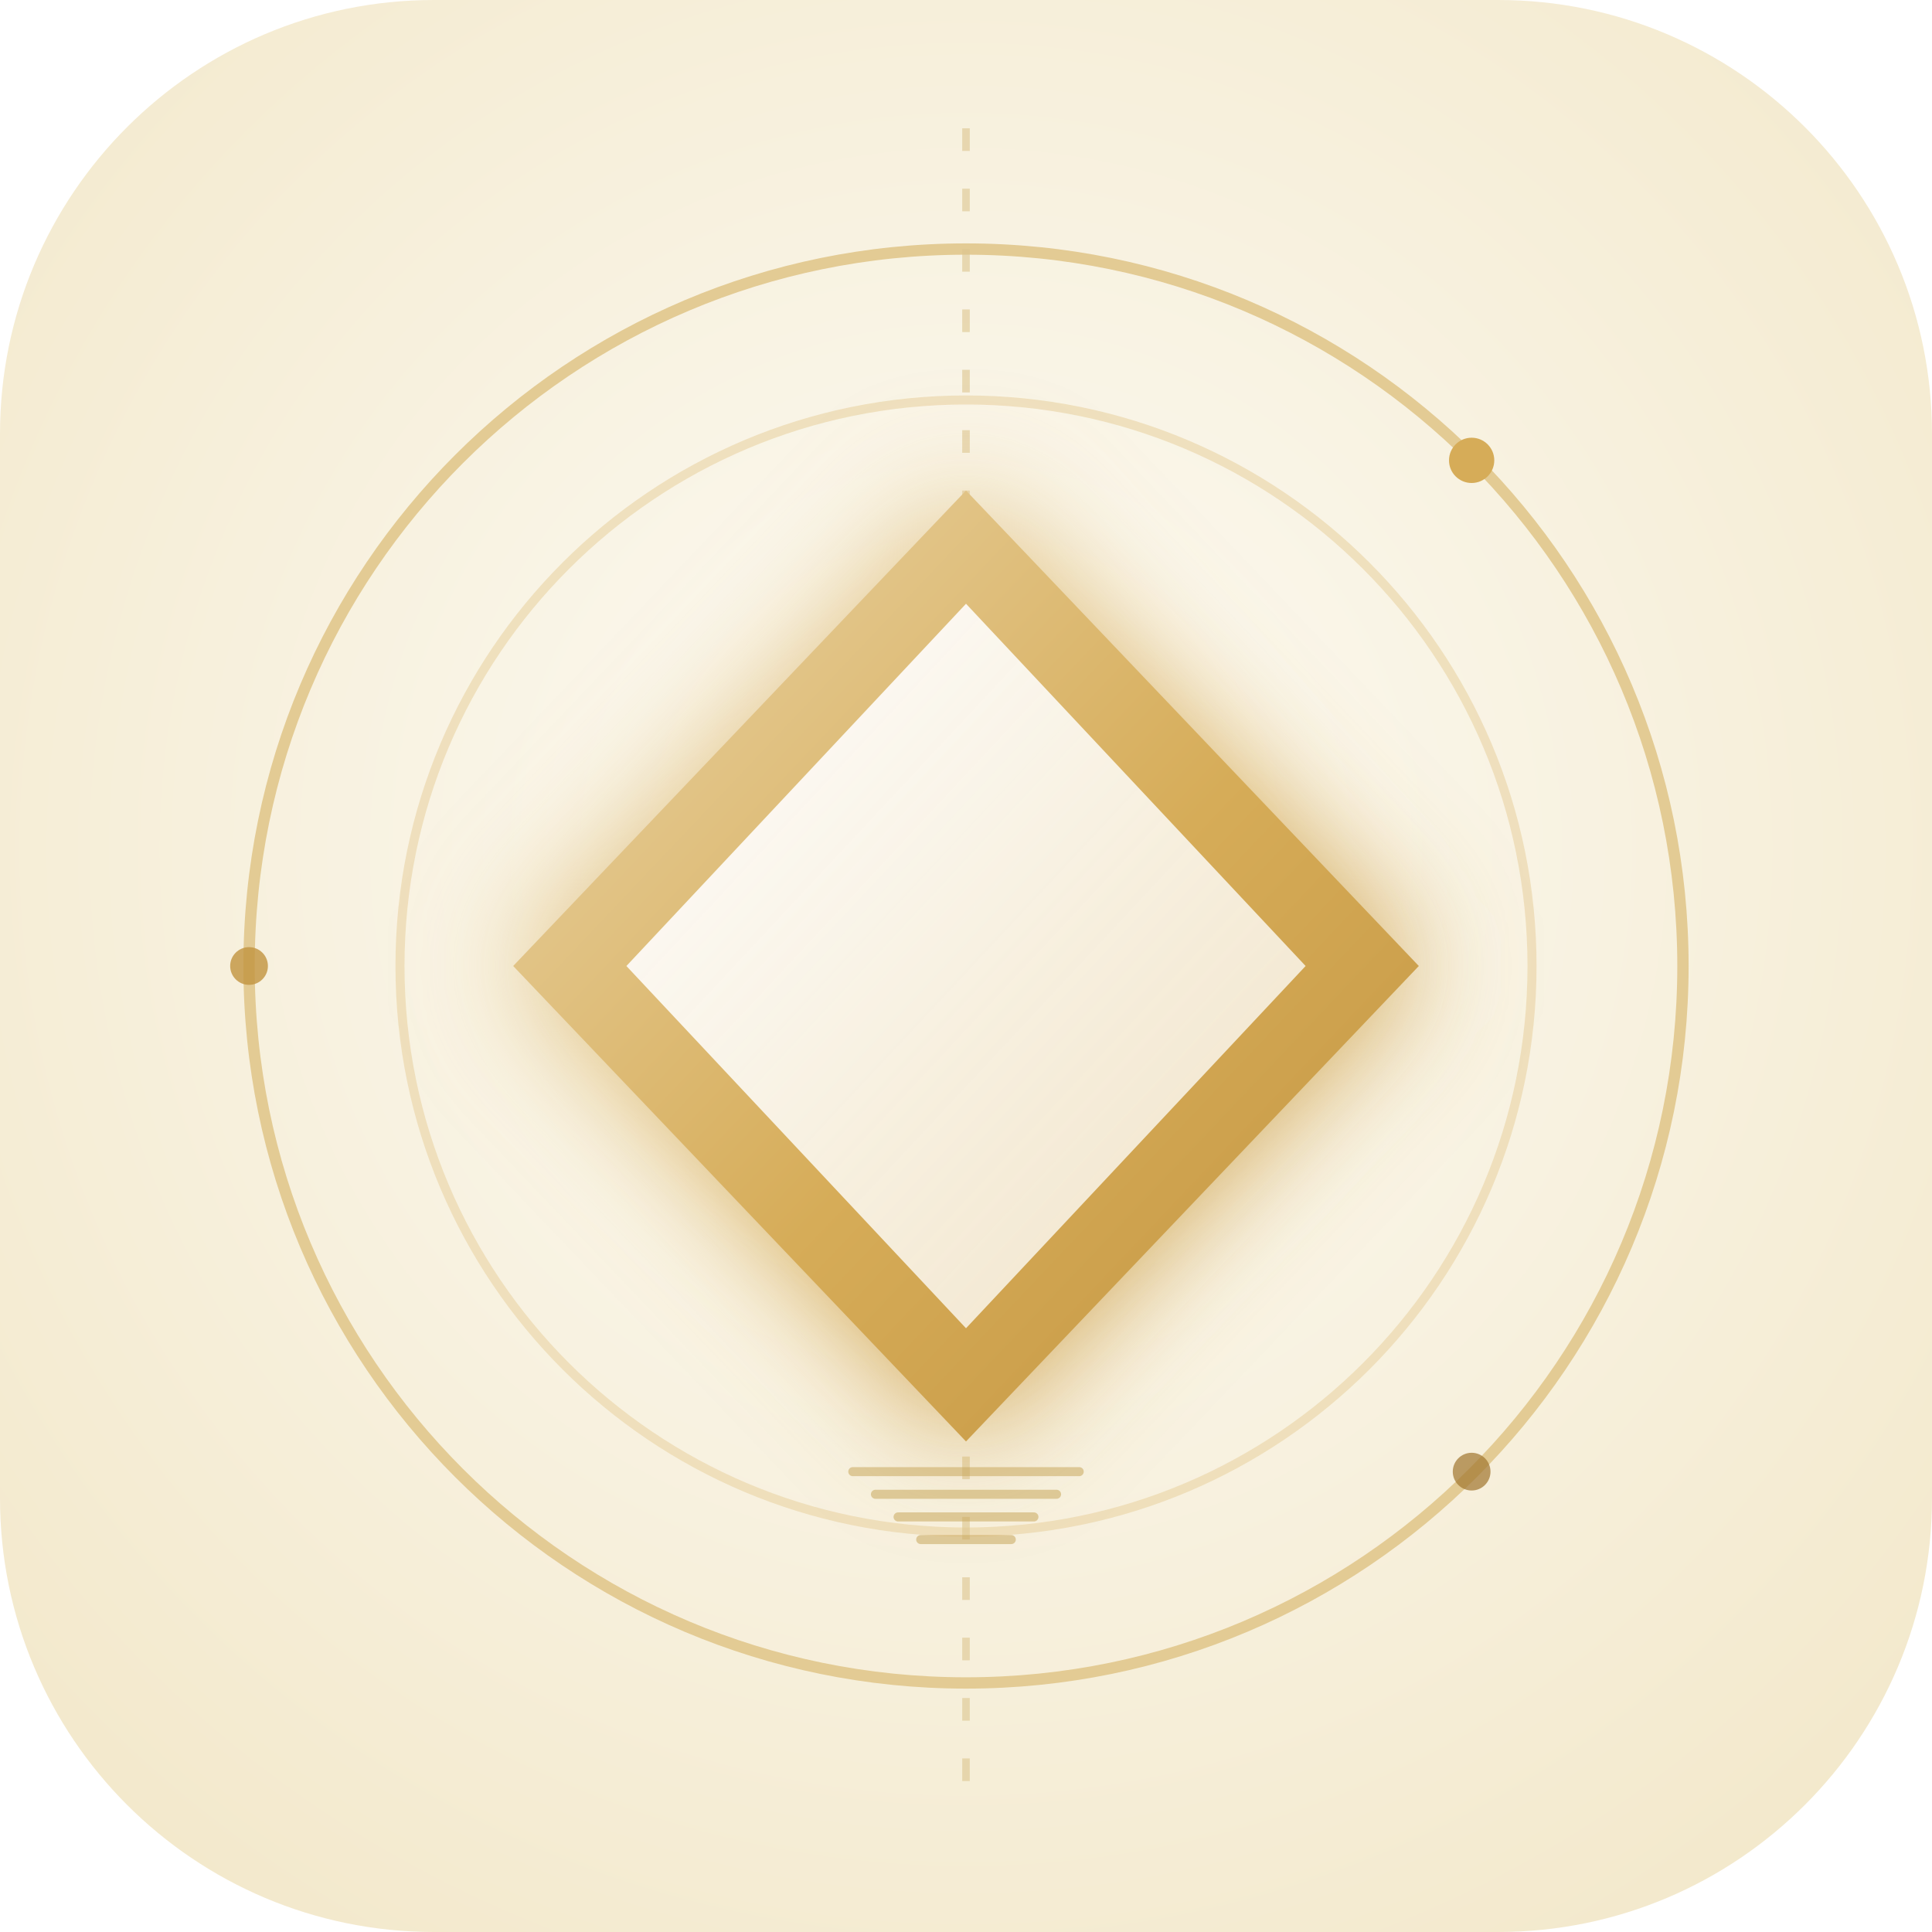
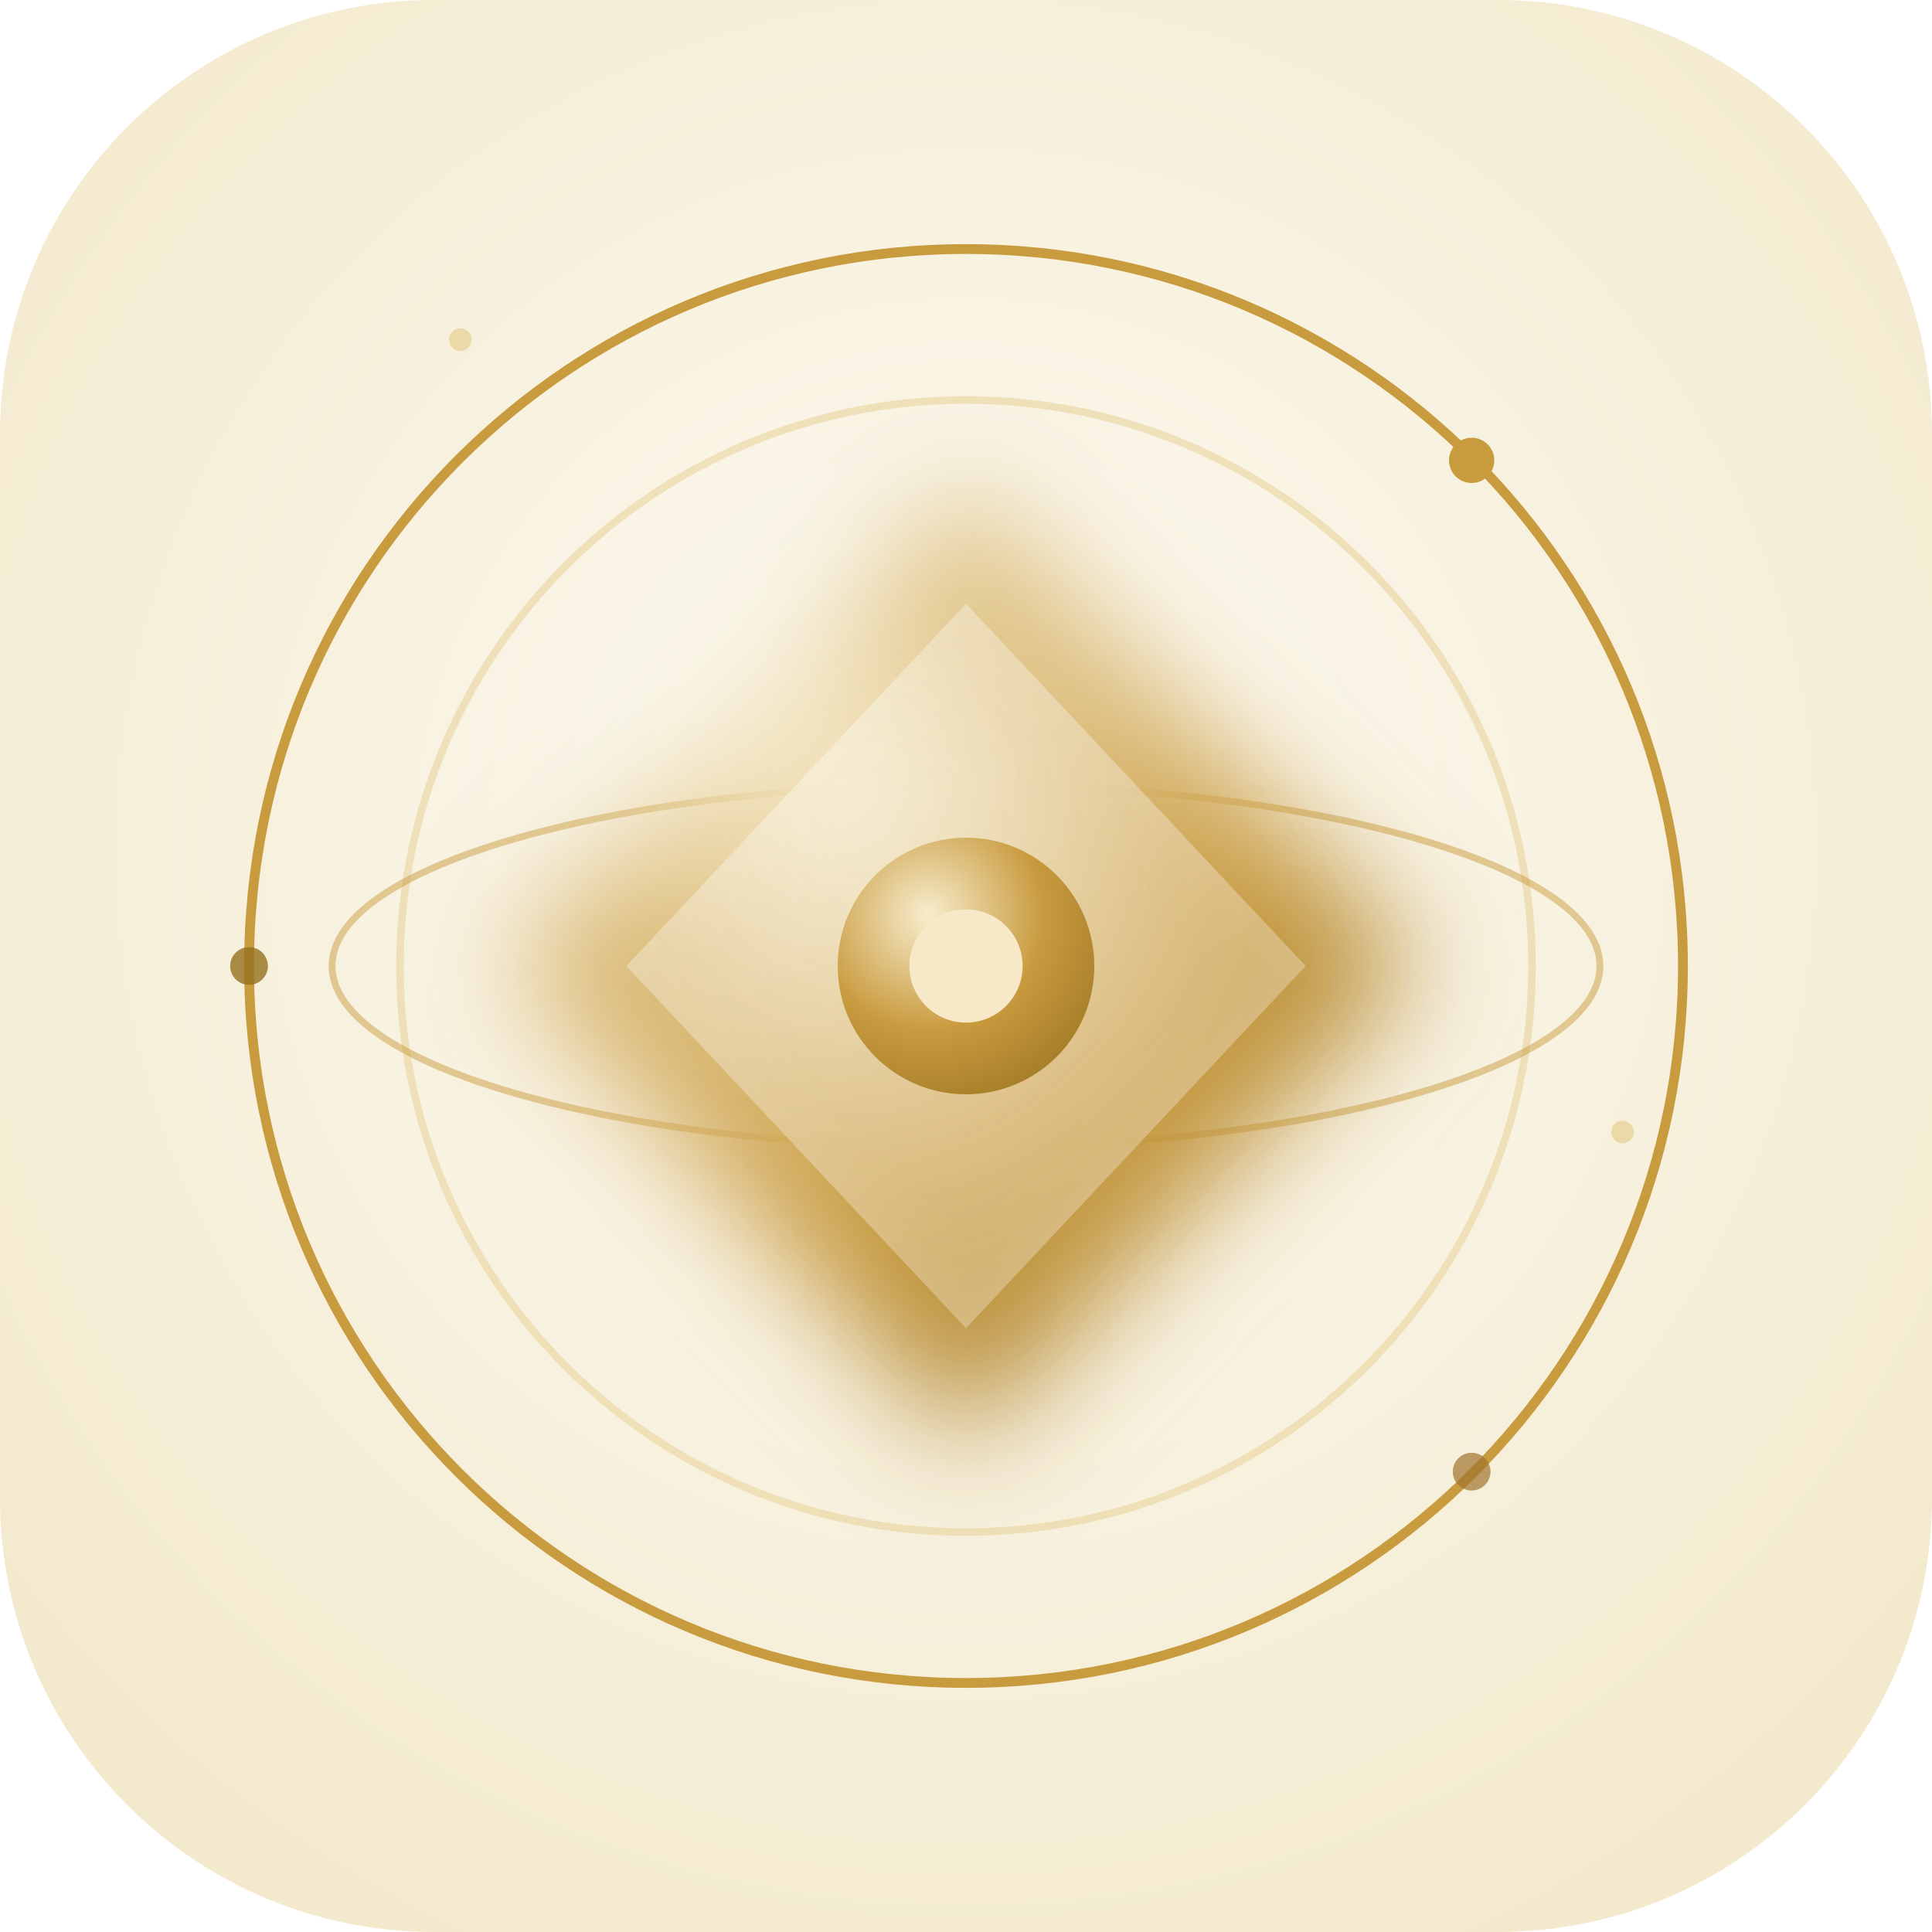
<svg xmlns="http://www.w3.org/2000/svg" viewBox="0 0 512 512" width="512" height="512">
  <defs>
    <radialGradient id="bg" cx="50%" cy="44%" r="72%">
-       <stop offset="0%" stop-color="#FDFBF5" />
+       <stop offset="0%" stop-color="#FCFAF3" />
      <stop offset="100%" stop-color="#F2E7C8" />
    </radialGradient>
-     <linearGradient id="nucleus" x1="0%" y1="0%" x2="100%" y2="100%">
-       <stop offset="0%" stop-color="#EBD7AC" />
-       <stop offset="55%" stop-color="#D6AC58" />
-       <stop offset="100%" stop-color="#C2933F" />
+     <linearGradient id="gold" x1="0%" y1="0%" x2="100%" y2="100%">
+       <stop offset="0%" stop-color="#EBD9A8" />
+       <stop offset="0.5" stop-color="#C99B3F" />
+       <stop offset="1" stop-color="#96701F" />
    </linearGradient>
-     <linearGradient id="coreHighlight" x1="0%" y1="0%" x2="100%" y2="100%">
+     <radialGradient id="goldFill" cx="0.35" cy="0.3" r="0.9">
+       <stop offset="0%" stop-color="#F7EDCD" />
+       <stop offset="0.5" stop-color="#C99B3F" />
+       <stop offset="1" stop-color="#96701F" />
+     </radialGradient>
+     <radialGradient id="coreHighlight" cx="0.35" cy="0.3" r="0.7">
      <stop offset="0%" stop-color="#FFFFFF" stop-opacity="0.95" />
      <stop offset="100%" stop-color="#FCFAF3" stop-opacity="0.75" />
-     </linearGradient>
+     </radialGradient>
    <filter id="glow" x="-60%" y="-60%" width="220%" height="220%">
      <feGaussianBlur in="SourceGraphic" stdDeviation="16" />
    </filter>
  </defs>
  <rect width="512" height="512" rx="115" fill="url(#bg)" />
-   <circle cx="256" cy="256" r="190" fill="none" stroke="#E3CB94" stroke-width="3" />
-   <circle cx="256" cy="256" r="150" fill="none" stroke="#EBD7AC" stroke-width="2.4" opacity="0.7" />
-   <line x1="256" y1="34" x2="256" y2="478" stroke="#DCC58F" stroke-width="2" stroke-dasharray="6 10" opacity="0.6" />
-   <polygon points="256,130 376,256 256,382 136,256" fill="url(#nucleus)" filter="url(#glow)" />
-   <polygon points="256,130 376,256 256,382 136,256" fill="url(#nucleus)" />
-   <polygon points="256,160 346,256 256,352 166,256" fill="url(#coreHighlight)" />
-   <g stroke="#C9A85C" stroke-width="2.4" opacity="0.55" stroke-linecap="round">
-     <line x1="226" y1="390" x2="286" y2="390" />
-     <line x1="232" y1="396" x2="280" y2="396" />
-     <line x1="238" y1="402" x2="274" y2="402" />
-     <line x1="244" y1="408" x2="268" y2="408" />
+   <circle cx="256" cy="256" r="190" fill="none" stroke="#C99B3F" stroke-width="2.6" />
+   <circle cx="256" cy="256" r="150" fill="none" stroke="#EBD9A8" stroke-width="2" opacity="0.7" />
+   <ellipse cx="256" cy="256" rx="168" ry="48" fill="none" stroke="#C99B3F" stroke-width="1.8" opacity="0.5" />
+   <g stroke="url(#gold)" stroke-width="4.5" stroke-linecap="round">
+     <line x1="196" y1="224" x2="316" y2="224" />
+     <line x1="196" y1="256" x2="316" y2="256" />
+     <line x1="196" y1="288" x2="316" y2="288" />
  </g>
-   <circle cx="390" cy="122" r="6" fill="#D6AC58" />
-   <circle cx="66" cy="256" r="5" fill="#C2933F" opacity="0.8" />
+   <polygon points="256,130 376,256 256,382 136,256" fill="url(#goldFill)" filter="url(#glow)" />
+   <polygon points="256,160 346,256 256,352 166,256" fill="url(#coreHighlight)" opacity="0.4" />
+   <circle cx="256" cy="256" r="34" fill="url(#goldFill)" />
+   <circle cx="256" cy="256" r="15" fill="#F7E9C8" />
+   <circle cx="390" cy="122" r="6" fill="#C99B3F" />
+   <circle cx="66" cy="256" r="5" fill="#96701F" opacity="0.8" />
  <circle cx="390" cy="390" r="5" fill="#A0752E" opacity="0.7" />
+   <circle cx="122" cy="90" r="3" fill="#EBD9A8" />
+   <circle cx="430" cy="300" r="3" fill="#EBD9A8" />
</svg>
